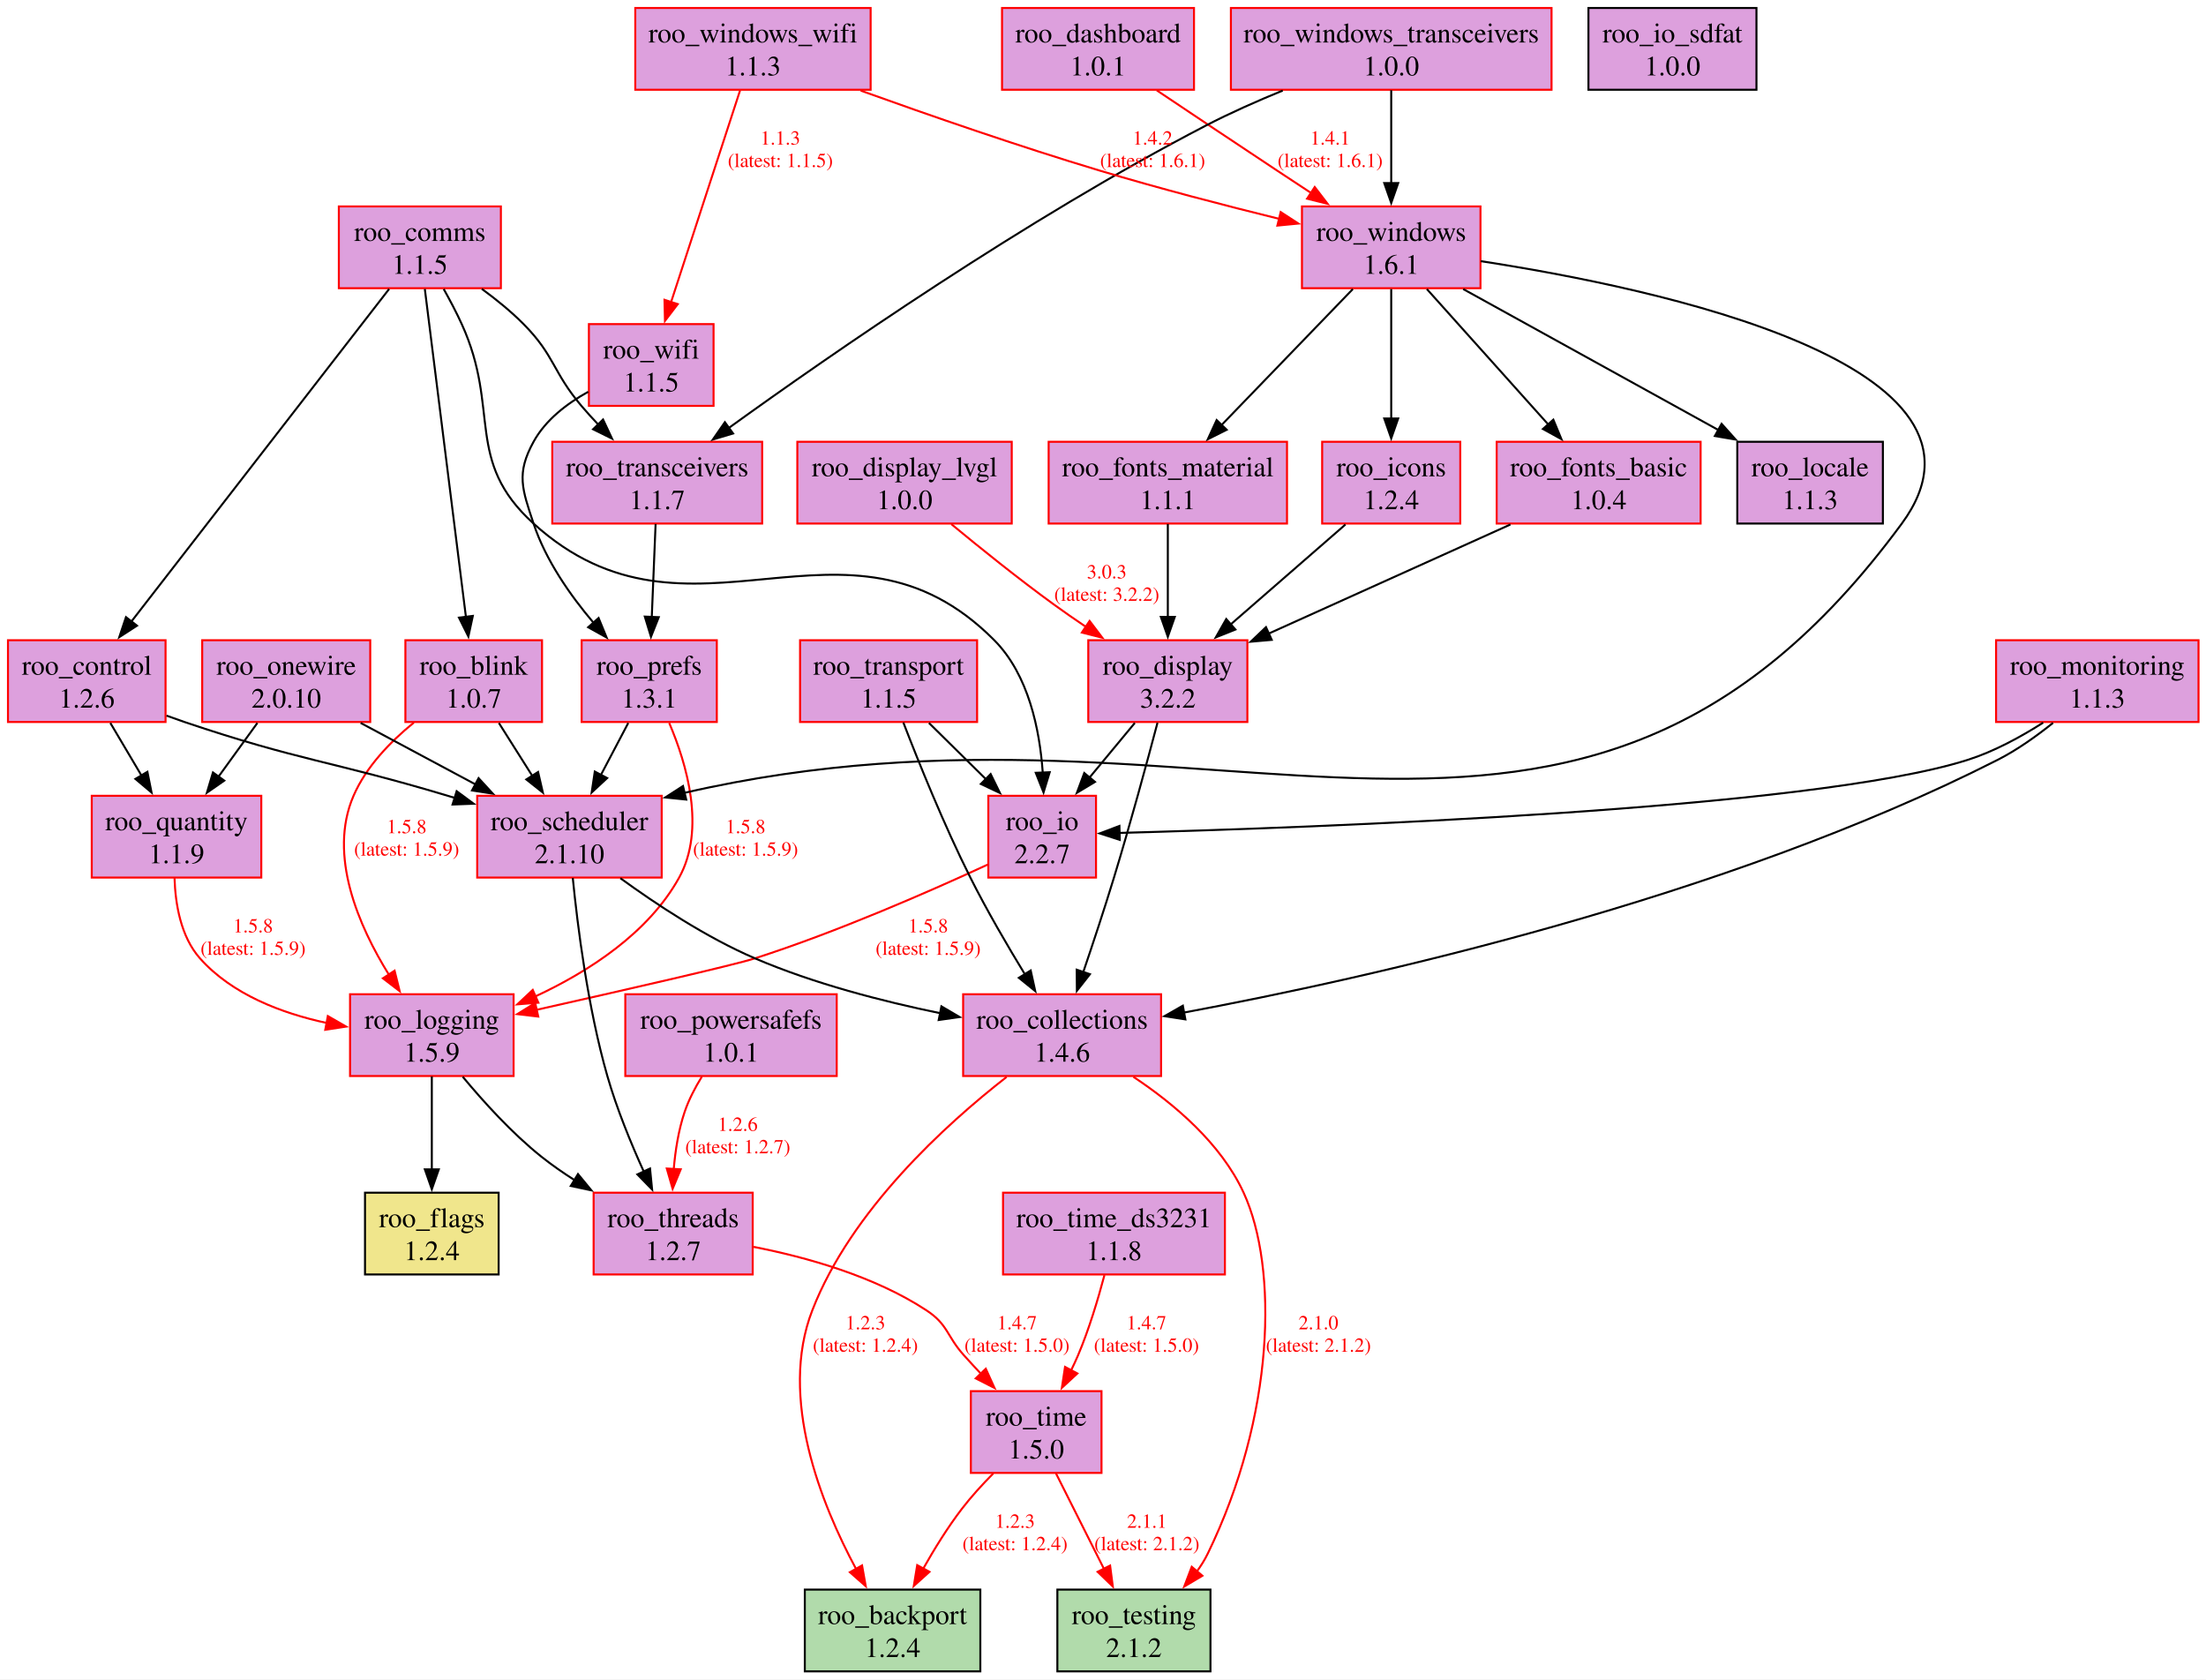
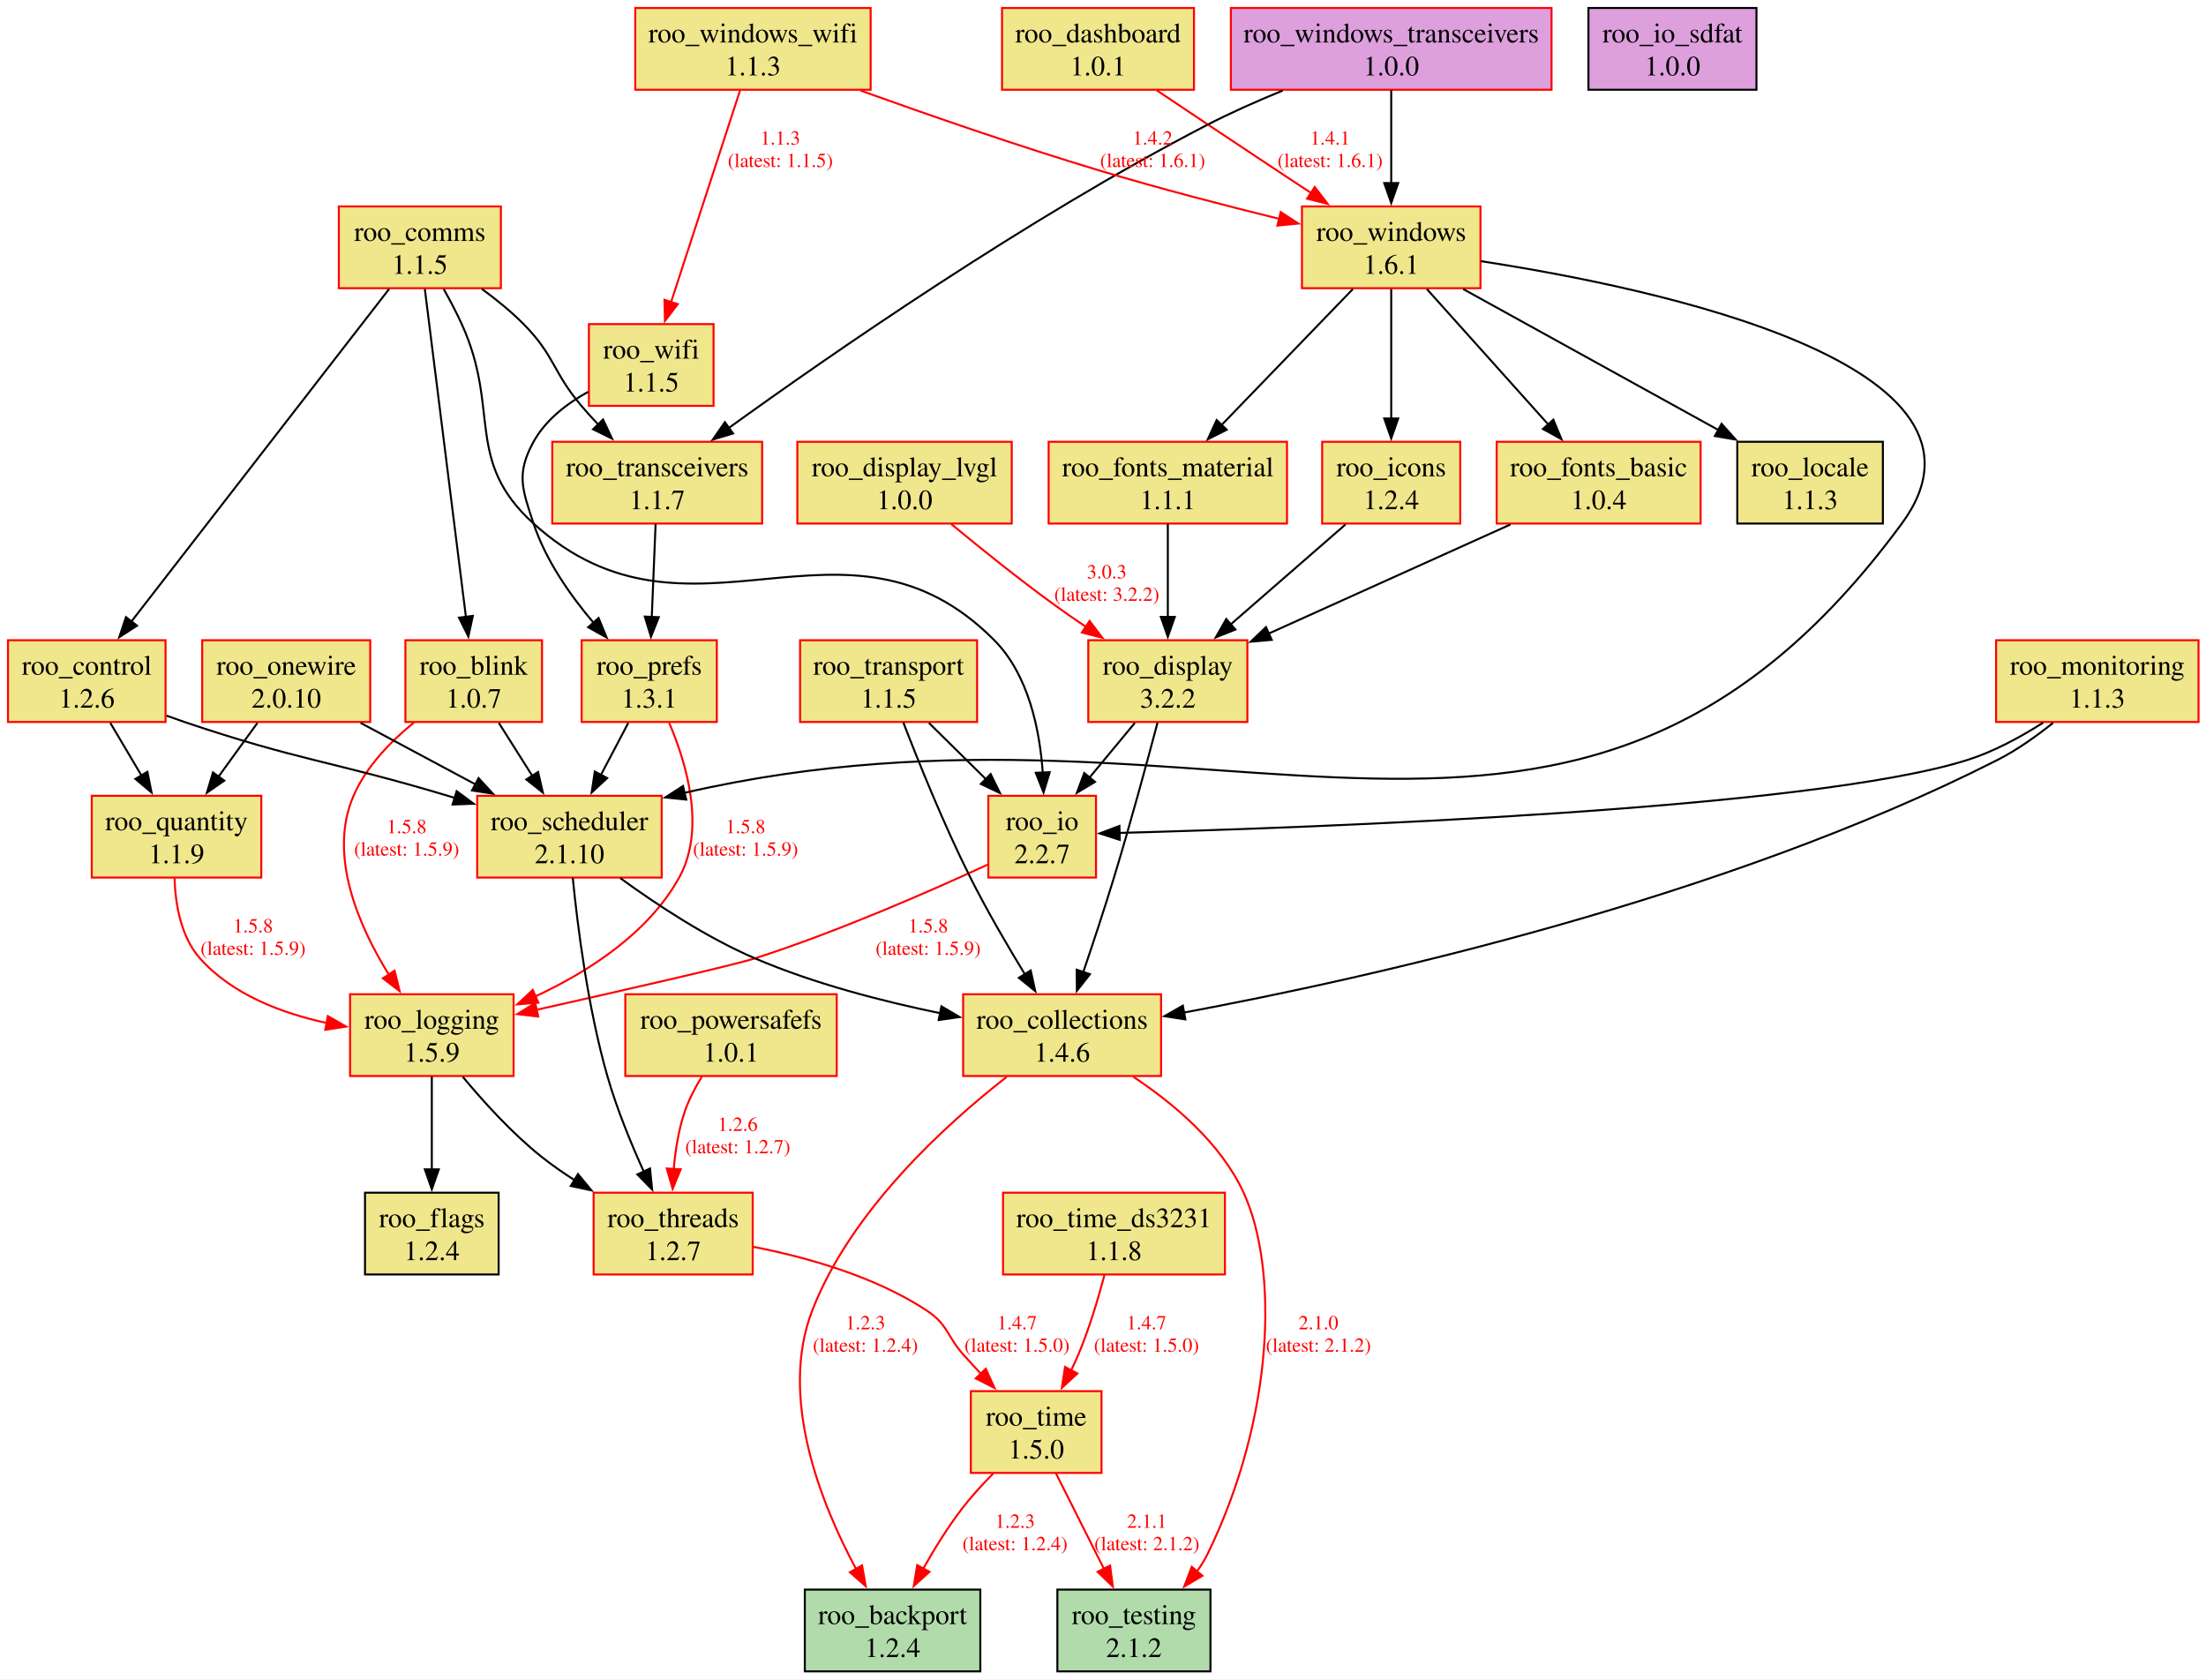
<svg xmlns="http://www.w3.org/2000/svg" width="1106pt" height="842pt" viewBox="0.00 0.00 1106.00 842.00">
  <g id="graph0" class="graph" transform="scale(1 1) rotate(0) translate(4 838)">
    <polygon fill="white" stroke="none" points="-4,4 -4,-838 1102.25,-838 1102.25,4 -4,4" />
    <g id="node1" class="node">
      <polygon fill="#b1dbab" stroke="black" points="487.5,-41 399.5,-41 399.5,0 487.5,0 487.5,-41" />
      <text xml:space="preserve" text-anchor="middle" x="443.5" y="-23.7" font-family="Times,serif" font-size="14.00">roo_backport</text>
      <text xml:space="preserve" text-anchor="middle" x="443.5" y="-7.2" font-family="Times,serif" font-size="14.00">1.2.4</text>
    </g>
    <g id="node2" class="node">
-       <polygon fill="plum" stroke="red" points="267.75,-517 199.25,-517 199.25,-476 267.75,-476 267.75,-517" />
+       <polygon fill="khaki" stroke="red" points="267.75,-517 199.25,-517 199.25,-476 267.75,-476 267.75,-517" />
      <text xml:space="preserve" text-anchor="middle" x="233.5" y="-499.7" font-family="Times,serif" font-size="14.00">roo_blink</text>
      <text xml:space="preserve" text-anchor="middle" x="233.5" y="-483.2" font-family="Times,serif" font-size="14.00">1.0.7</text>
    </g>
    <g id="node16" class="node">
-       <polygon fill="plum" stroke="red" points="253.5,-339.5 171.5,-339.5 171.5,-298.5 253.5,-298.5 253.5,-339.5" />
+       <polygon fill="khaki" stroke="red" points="253.5,-339.5 171.5,-339.5 171.5,-298.5 253.5,-298.5 253.5,-339.5" />
      <text xml:space="preserve" text-anchor="middle" x="212.5" y="-322.2" font-family="Times,serif" font-size="14.00">roo_logging</text>
      <text xml:space="preserve" text-anchor="middle" x="212.5" y="-305.7" font-family="Times,serif" font-size="14.00">1.5.9</text>
    </g>
    <g id="edge1" class="edge">
      <path fill="none" stroke="red" d="M203.5,-475.71C191.74,-466.17 179.58,-453.61 173.25,-439 160.33,-409.17 175.86,-373.63 191.04,-349.2" />
      <polygon fill="red" stroke="red" points="193.83,-351.32 196.38,-341.04 187.97,-347.49 193.83,-351.32" />
      <text xml:space="preserve" text-anchor="middle" x="199.88" y="-420.25" font-family="Times,serif" font-size="10.00" fill="red">1.5.8</text>
      <text xml:space="preserve" text-anchor="middle" x="199.88" y="-409" font-family="Times,serif" font-size="10.00" fill="red">(latest: 1.5.9)</text>
    </g>
    <g id="node22" class="node">
-       <polygon fill="plum" stroke="red" points="327.75,-439 235.25,-439 235.25,-398 327.75,-398 327.75,-439" />
+       <polygon fill="khaki" stroke="red" points="327.75,-439 235.25,-439 235.25,-398 327.75,-398 327.75,-439" />
      <text xml:space="preserve" text-anchor="middle" x="281.5" y="-421.7" font-family="Times,serif" font-size="14.00">roo_scheduler</text>
      <text xml:space="preserve" text-anchor="middle" x="281.5" y="-405.2" font-family="Times,serif" font-size="14.00">2.1.10</text>
    </g>
    <g id="edge2" class="edge">
      <path fill="none" stroke="black" d="M246.11,-475.53C251.24,-467.42 257.27,-457.87 262.88,-448.98" />
      <polygon fill="black" stroke="black" points="265.78,-450.94 268.16,-440.61 259.87,-447.2 265.78,-450.94" />
    </g>
    <g id="node3" class="node">
-       <polygon fill="plum" stroke="red" points="578.12,-339.5 478.88,-339.5 478.88,-298.5 578.12,-298.5 578.12,-339.5" />
+       <polygon fill="khaki" stroke="red" points="578.12,-339.5 478.88,-339.5 478.88,-298.5 578.12,-298.5 578.12,-339.5" />
      <text xml:space="preserve" text-anchor="middle" x="528.5" y="-322.2" font-family="Times,serif" font-size="14.00">roo_collections</text>
      <text xml:space="preserve" text-anchor="middle" x="528.5" y="-305.7" font-family="Times,serif" font-size="14.00">1.4.6</text>
    </g>
    <g id="edge4" class="edge">
      <path fill="none" stroke="red" d="M500.67,-298.03C470.09,-274.18 422.73,-231.17 403.25,-181 386.23,-137.16 407.76,-83.72 425.29,-51.17" />
      <polygon fill="red" stroke="red" points="428.2,-53.13 430.05,-42.7 422.1,-49.71 428.2,-53.13" />
      <text xml:space="preserve" text-anchor="middle" x="429.88" y="-171.5" font-family="Times,serif" font-size="10.00" fill="red">1.2.3</text>
      <text xml:space="preserve" text-anchor="middle" x="429.88" y="-160.25" font-family="Times,serif" font-size="10.00" fill="red">(latest: 1.2.4)</text>
    </g>
    <g id="node23" class="node">
      <polygon fill="#b1dbab" stroke="black" points="602.88,-41 526.12,-41 526.12,0 602.88,0 602.88,-41" />
      <text xml:space="preserve" text-anchor="middle" x="564.5" y="-23.7" font-family="Times,serif" font-size="14.00">roo_testing</text>
      <text xml:space="preserve" text-anchor="middle" x="564.5" y="-7.2" font-family="Times,serif" font-size="14.00">2.1.2</text>
    </g>
    <g id="edge3" class="edge">
      <path fill="none" stroke="red" d="M564.25,-298.08C584.55,-284.61 608.11,-264.76 619.5,-240 636.92,-202.13 635.14,-128.06 601.5,-59 599.99,-55.89 598.11,-52.89 596.02,-50.02" />
      <polygon fill="red" stroke="red" points="598.84,-47.94 589.73,-42.53 593.49,-52.44 598.84,-47.94" />
      <text xml:space="preserve" text-anchor="middle" x="657" y="-171.5" font-family="Times,serif" font-size="10.00" fill="red">2.1.0</text>
      <text xml:space="preserve" text-anchor="middle" x="657" y="-160.25" font-family="Times,serif" font-size="10.00" fill="red">(latest: 2.1.2)</text>
    </g>
    <g id="node4" class="node">
-       <polygon fill="plum" stroke="red" points="247.12,-734.5 165.88,-734.5 165.88,-693.5 247.12,-693.5 247.12,-734.5" />
+       <polygon fill="khaki" stroke="red" points="247.12,-734.5 165.88,-734.5 165.88,-693.5 247.12,-693.5 247.12,-734.5" />
      <text xml:space="preserve" text-anchor="middle" x="206.5" y="-717.2" font-family="Times,serif" font-size="14.00">roo_comms</text>
      <text xml:space="preserve" text-anchor="middle" x="206.5" y="-700.7" font-family="Times,serif" font-size="14.00">1.1.5</text>
    </g>
    <g id="edge5" class="edge">
      <path fill="none" stroke="black" d="M208.99,-693.11C213.7,-655.51 223.95,-573.72 229.59,-528.73" />
      <polygon fill="black" stroke="black" points="233.06,-529.2 230.83,-518.84 226.11,-528.33 233.06,-529.2" />
    </g>
    <g id="node5" class="node">
-       <polygon fill="plum" stroke="red" points="79,-517 0,-517 0,-476 79,-476 79,-517" />
+       <polygon fill="khaki" stroke="red" points="79,-517 0,-517 0,-476 79,-476 79,-517" />
      <text xml:space="preserve" text-anchor="middle" x="39.5" y="-499.7" font-family="Times,serif" font-size="14.00">roo_control</text>
      <text xml:space="preserve" text-anchor="middle" x="39.5" y="-483.2" font-family="Times,serif" font-size="14.00">1.2.6</text>
    </g>
    <g id="edge6" class="edge">
      <path fill="none" stroke="black" d="M191.09,-693.11C161.39,-654.79 96.12,-570.57 61.72,-526.18" />
      <polygon fill="black" stroke="black" points="64.69,-524.3 55.8,-518.54 59.16,-528.58 64.69,-524.3" />
    </g>
    <g id="node13" class="node">
-       <polygon fill="plum" stroke="red" points="545.5,-439 491.5,-439 491.5,-398 545.5,-398 545.5,-439" />
+       <polygon fill="khaki" stroke="red" points="545.5,-439 491.5,-439 491.5,-398 545.5,-398 545.5,-439" />
      <text xml:space="preserve" text-anchor="middle" x="518.5" y="-421.7" font-family="Times,serif" font-size="14.00">roo_io</text>
      <text xml:space="preserve" text-anchor="middle" x="518.5" y="-405.2" font-family="Times,serif" font-size="14.00">2.2.7</text>
    </g>
    <g id="edge7" class="edge">
      <path fill="none" stroke="black" d="M218.46,-693.08C221.59,-687.49 224.84,-681.34 227.5,-675.5 247.11,-632.52 228.51,-607.23 263.5,-575.5 341.95,-504.35 419.86,-592.14 494.5,-517 511.73,-499.65 517.28,-472.05 518.79,-450.63" />
      <polygon fill="black" stroke="black" points="522.28,-450.82 519.19,-440.68 515.29,-450.53 522.28,-450.82" />
    </g>
    <g id="node27" class="node">
-       <polygon fill="plum" stroke="red" points="378.12,-616.5 272.88,-616.5 272.88,-575.5 378.12,-575.5 378.12,-616.5" />
+       <polygon fill="khaki" stroke="red" points="378.12,-616.5 272.88,-616.5 272.88,-575.5 378.12,-575.5 378.12,-616.5" />
      <text xml:space="preserve" text-anchor="middle" x="325.5" y="-599.2" font-family="Times,serif" font-size="14.00">roo_transceivers</text>
      <text xml:space="preserve" text-anchor="middle" x="325.5" y="-582.7" font-family="Times,serif" font-size="14.00">1.1.7</text>
    </g>
    <g id="edge8" class="edge">
      <path fill="none" stroke="black" d="M237.55,-693.17C244.8,-687.86 252.23,-681.83 258.5,-675.5 274.21,-659.65 273.06,-651.52 287.5,-634.5 290.18,-631.35 293.07,-628.15 296.04,-625.03" />
      <polygon fill="black" stroke="black" points="298.35,-627.67 302.85,-618.08 293.35,-622.77 298.35,-627.67" />
    </g>
    <g id="node21" class="node">
-       <polygon fill="plum" stroke="red" points="127,-439 42,-439 42,-398 127,-398 127,-439" />
+       <polygon fill="khaki" stroke="red" points="127,-439 42,-439 42,-398 127,-398 127,-439" />
      <text xml:space="preserve" text-anchor="middle" x="84.5" y="-421.7" font-family="Times,serif" font-size="14.00">roo_quantity</text>
      <text xml:space="preserve" text-anchor="middle" x="84.5" y="-405.2" font-family="Times,serif" font-size="14.00">1.1.9</text>
    </g>
    <g id="edge9" class="edge">
      <path fill="none" stroke="black" d="M51.32,-475.53C56.13,-467.42 61.78,-457.87 67.04,-448.98" />
      <polygon fill="black" stroke="black" points="69.9,-451.03 71.98,-440.64 63.88,-447.46 69.9,-451.03" />
    </g>
    <g id="edge10" class="edge">
      <path fill="none" stroke="black" d="M79.48,-479.19C82.52,-478.07 85.55,-477 88.5,-476 146.22,-456.49 162.14,-456.5 220.5,-439 221.67,-438.65 222.85,-438.29 224.05,-437.93" />
      <polygon fill="black" stroke="black" points="224.95,-441.31 233.48,-435.02 222.89,-434.62 224.95,-441.31" />
    </g>
    <g id="node6" class="node">
-       <polygon fill="plum" stroke="red" points="594.62,-834 498.38,-834 498.38,-793 594.62,-793 594.62,-834" />
+       <polygon fill="khaki" stroke="red" points="594.62,-834 498.38,-834 498.38,-793 594.62,-793 594.62,-834" />
      <text xml:space="preserve" text-anchor="middle" x="546.5" y="-816.7" font-family="Times,serif" font-size="14.00">roo_dashboard</text>
      <text xml:space="preserve" text-anchor="middle" x="546.5" y="-800.2" font-family="Times,serif" font-size="14.00">1.0.1</text>
    </g>
    <g id="node30" class="node">
-       <polygon fill="plum" stroke="red" points="738.25,-734.5 648.75,-734.5 648.75,-693.5 738.25,-693.5 738.25,-734.5" />
+       <polygon fill="khaki" stroke="red" points="738.25,-734.5 648.75,-734.5 648.75,-693.5 738.25,-693.5 738.25,-734.5" />
      <text xml:space="preserve" text-anchor="middle" x="693.5" y="-717.2" font-family="Times,serif" font-size="14.00">roo_windows</text>
      <text xml:space="preserve" text-anchor="middle" x="693.5" y="-700.7" font-family="Times,serif" font-size="14.00">1.6.1</text>
    </g>
    <g id="edge11" class="edge">
      <path fill="none" stroke="red" d="M575.96,-792.7C593.45,-780.97 616.09,-765.84 636.25,-752.5 641.77,-748.85 647.6,-745 653.35,-741.23" />
      <polygon fill="red" stroke="red" points="655.15,-744.23 661.6,-735.82 651.32,-738.38 655.15,-744.23" />
      <text xml:space="preserve" text-anchor="middle" x="662.88" y="-765.5" font-family="Times,serif" font-size="10.00" fill="red">1.4.1</text>
      <text xml:space="preserve" text-anchor="middle" x="662.88" y="-754.25" font-family="Times,serif" font-size="10.00" fill="red">(latest: 1.6.1)</text>
    </g>
    <g id="node7" class="node">
-       <polygon fill="plum" stroke="red" points="621.38,-517 541.62,-517 541.62,-476 621.38,-476 621.38,-517" />
+       <polygon fill="khaki" stroke="red" points="621.38,-517 541.62,-517 541.62,-476 621.38,-476 621.38,-517" />
      <text xml:space="preserve" text-anchor="middle" x="581.5" y="-499.7" font-family="Times,serif" font-size="14.00">roo_display</text>
      <text xml:space="preserve" text-anchor="middle" x="581.5" y="-483.2" font-family="Times,serif" font-size="14.00">3.2.2</text>
    </g>
    <g id="edge12" class="edge">
      <path fill="none" stroke="black" d="M576.32,-475.62C571.09,-455.85 562.64,-424.71 554.5,-398 549.7,-382.27 543.96,-364.9 539.09,-350.56" />
      <polygon fill="black" stroke="black" points="542.45,-349.55 535.9,-341.22 535.82,-351.81 542.45,-349.55" />
    </g>
    <g id="edge13" class="edge">
      <path fill="none" stroke="black" d="M564.95,-475.53C558,-467.15 549.8,-457.25 542.23,-448.12" />
      <polygon fill="black" stroke="black" points="544.98,-445.97 535.91,-440.5 539.6,-450.43 544.98,-445.97" />
    </g>
    <g id="node8" class="node">
-       <polygon fill="plum" stroke="red" points="503.25,-616.5 395.75,-616.5 395.75,-575.5 503.25,-575.5 503.25,-616.5" />
+       <polygon fill="khaki" stroke="red" points="503.25,-616.5 395.75,-616.5 395.75,-575.5 503.25,-575.5 503.25,-616.5" />
      <text xml:space="preserve" text-anchor="middle" x="449.5" y="-599.2" font-family="Times,serif" font-size="14.00">roo_display_lvgl</text>
      <text xml:space="preserve" text-anchor="middle" x="449.5" y="-582.7" font-family="Times,serif" font-size="14.00">1.0.0</text>
    </g>
    <g id="edge14" class="edge">
      <path fill="none" stroke="red" d="M472.95,-575.22C487.45,-563.22 506.61,-547.81 524.25,-535 529.48,-531.2 535.08,-527.32 540.65,-523.56" />
      <polygon fill="red" stroke="red" points="542.28,-526.68 548.67,-518.24 538.4,-520.85 542.28,-526.68" />
      <text xml:space="preserve" text-anchor="middle" x="550.88" y="-548" font-family="Times,serif" font-size="10.00" fill="red">3.0.3</text>
      <text xml:space="preserve" text-anchor="middle" x="550.88" y="-536.75" font-family="Times,serif" font-size="10.00" fill="red">(latest: 3.2.2)</text>
    </g>
    <g id="node9" class="node">
      <polygon fill="khaki" stroke="black" points="246,-240 179,-240 179,-199 246,-199 246,-240" />
      <text xml:space="preserve" text-anchor="middle" x="212.5" y="-222.7" font-family="Times,serif" font-size="14.00">roo_flags</text>
      <text xml:space="preserve" text-anchor="middle" x="212.5" y="-206.2" font-family="Times,serif" font-size="14.00">1.2.4</text>
    </g>
    <g id="node10" class="node">
-       <polygon fill="plum" stroke="red" points="848.62,-616.5 746.38,-616.5 746.38,-575.5 848.62,-575.5 848.62,-616.5" />
+       <polygon fill="khaki" stroke="red" points="848.62,-616.5 746.38,-616.5 746.38,-575.5 848.62,-575.5 848.62,-616.5" />
      <text xml:space="preserve" text-anchor="middle" x="797.5" y="-599.2" font-family="Times,serif" font-size="14.00">roo_fonts_basic</text>
      <text xml:space="preserve" text-anchor="middle" x="797.5" y="-582.7" font-family="Times,serif" font-size="14.00">1.0.4</text>
    </g>
    <g id="edge15" class="edge">
      <path fill="none" stroke="black" d="M753.27,-575.03C718.11,-559.16 668.9,-536.95 632.16,-520.37" />
      <polygon fill="black" stroke="black" points="633.6,-517.18 623.05,-516.25 630.72,-523.56 633.6,-517.18" />
    </g>
    <g id="node11" class="node">
-       <polygon fill="plum" stroke="red" points="641.25,-616.5 521.75,-616.5 521.75,-575.5 641.25,-575.5 641.25,-616.5" />
+       <polygon fill="khaki" stroke="red" points="641.25,-616.5 521.75,-616.5 521.75,-575.5 641.25,-575.5 641.25,-616.5" />
      <text xml:space="preserve" text-anchor="middle" x="581.5" y="-599.2" font-family="Times,serif" font-size="14.00">roo_fonts_material</text>
      <text xml:space="preserve" text-anchor="middle" x="581.5" y="-582.7" font-family="Times,serif" font-size="14.00">1.1.1</text>
    </g>
    <g id="edge16" class="edge">
      <path fill="none" stroke="black" d="M581.5,-575.27C581.5,-561.79 581.5,-543.66 581.5,-528.29" />
      <polygon fill="black" stroke="black" points="585,-528.71 581.5,-518.71 578,-528.71 585,-528.71" />
    </g>
    <g id="node12" class="node">
-       <polygon fill="plum" stroke="red" points="728.12,-616.5 658.88,-616.5 658.88,-575.5 728.12,-575.5 728.12,-616.5" />
+       <polygon fill="khaki" stroke="red" points="728.12,-616.5 658.88,-616.5 658.88,-575.5 728.12,-575.5 728.12,-616.5" />
      <text xml:space="preserve" text-anchor="middle" x="693.5" y="-599.2" font-family="Times,serif" font-size="14.00">roo_icons</text>
      <text xml:space="preserve" text-anchor="middle" x="693.5" y="-582.7" font-family="Times,serif" font-size="14.00">1.2.4</text>
    </g>
    <g id="edge17" class="edge">
      <path fill="none" stroke="black" d="M670.56,-575.03C653.96,-560.57 631.3,-540.85 613,-524.92" />
      <polygon fill="black" stroke="black" points="615.39,-522.36 605.55,-518.43 610.79,-527.64 615.39,-522.36" />
    </g>
    <g id="edge18" class="edge">
      <path fill="none" stroke="red" d="M491.14,-404.48C462.55,-391.26 416.14,-370.89 374.5,-357.5 363.98,-354.12 308.05,-341.36 264.82,-331.65" />
      <polygon fill="red" stroke="red" points="265.86,-328.3 255.34,-329.53 264.33,-335.13 265.86,-328.3" />
      <text xml:space="preserve" text-anchor="middle" x="461.34" y="-370.5" font-family="Times,serif" font-size="10.00" fill="red">1.5.8</text>
      <text xml:space="preserve" text-anchor="middle" x="461.34" y="-359.25" font-family="Times,serif" font-size="10.00" fill="red">(latest: 1.5.9)</text>
    </g>
    <g id="node14" class="node">
      <polygon fill="plum" stroke="black" points="876.62,-834 792.38,-834 792.38,-793 876.62,-793 876.62,-834" />
      <text xml:space="preserve" text-anchor="middle" x="834.5" y="-816.7" font-family="Times,serif" font-size="14.00">roo_io_sdfat</text>
      <text xml:space="preserve" text-anchor="middle" x="834.5" y="-800.2" font-family="Times,serif" font-size="14.00">1.0.0</text>
    </g>
    <g id="node15" class="node">
-       <polygon fill="plum" stroke="black" points="940,-616.5 867,-616.5 867,-575.5 940,-575.5 940,-616.5" />
+       <polygon fill="khaki" stroke="black" points="940,-616.5 867,-616.5 867,-575.5 940,-575.5 940,-616.5" />
      <text xml:space="preserve" text-anchor="middle" x="903.5" y="-599.2" font-family="Times,serif" font-size="14.00">roo_locale</text>
      <text xml:space="preserve" text-anchor="middle" x="903.5" y="-582.7" font-family="Times,serif" font-size="14.00">1.1.3</text>
    </g>
    <g id="edge19" class="edge">
      <path fill="none" stroke="black" d="M212.5,-298.27C212.5,-284.79 212.5,-266.66 212.5,-251.29" />
      <polygon fill="black" stroke="black" points="216,-251.71 212.5,-241.71 209,-251.71 216,-251.71" />
    </g>
    <g id="node24" class="node">
-       <polygon fill="plum" stroke="red" points="373.38,-240 293.62,-240 293.62,-199 373.38,-199 373.38,-240" />
+       <polygon fill="khaki" stroke="red" points="373.38,-240 293.62,-240 293.62,-199 373.38,-199 373.38,-240" />
      <text xml:space="preserve" text-anchor="middle" x="333.5" y="-222.7" font-family="Times,serif" font-size="14.00">roo_threads</text>
      <text xml:space="preserve" text-anchor="middle" x="333.5" y="-206.2" font-family="Times,serif" font-size="14.00">1.2.7</text>
    </g>
    <g id="edge20" class="edge">
      <path fill="none" stroke="black" d="M227.98,-298.15C238.32,-285.69 252.69,-269.8 267.5,-258 272.65,-253.9 278.3,-249.97 284.07,-246.3" />
      <polygon fill="black" stroke="black" points="285.78,-249.35 292.51,-241.17 282.15,-243.37 285.78,-249.35" />
    </g>
    <g id="node17" class="node">
-       <polygon fill="plum" stroke="red" points="1098.25,-517 996.75,-517 996.75,-476 1098.25,-476 1098.25,-517" />
+       <polygon fill="khaki" stroke="red" points="1098.25,-517 996.75,-517 996.75,-476 1098.25,-476 1098.25,-517" />
      <text xml:space="preserve" text-anchor="middle" x="1047.5" y="-499.7" font-family="Times,serif" font-size="14.00">roo_monitoring</text>
      <text xml:space="preserve" text-anchor="middle" x="1047.5" y="-483.2" font-family="Times,serif" font-size="14.00">1.1.3</text>
    </g>
    <g id="edge21" class="edge">
      <path fill="none" stroke="black" d="M1025.31,-475.56C1017.03,-468.92 1007.27,-461.96 997.5,-457 860.12,-387.18 681.53,-347.46 589.41,-330.28" />
      <polygon fill="black" stroke="black" points="590.3,-326.89 579.83,-328.52 589.03,-333.77 590.3,-326.89" />
    </g>
    <g id="edge22" class="edge">
      <path fill="none" stroke="black" d="M1020.35,-475.67C1009.17,-468.54 995.75,-461.21 982.5,-457 903.57,-431.92 653.62,-422.96 557.08,-420.39" />
      <polygon fill="black" stroke="black" points="557.42,-416.89 547.33,-420.14 557.24,-423.89 557.42,-416.89" />
    </g>
    <g id="node18" class="node">
-       <polygon fill="plum" stroke="red" points="181.62,-517 97.38,-517 97.38,-476 181.62,-476 181.62,-517" />
+       <polygon fill="khaki" stroke="red" points="181.62,-517 97.38,-517 97.38,-476 181.62,-476 181.62,-517" />
      <text xml:space="preserve" text-anchor="middle" x="139.5" y="-499.7" font-family="Times,serif" font-size="14.00">roo_onewire</text>
      <text xml:space="preserve" text-anchor="middle" x="139.5" y="-483.2" font-family="Times,serif" font-size="14.00">2.0.10</text>
    </g>
    <g id="edge24" class="edge">
      <path fill="none" stroke="black" d="M125.05,-475.53C119.05,-467.24 111.97,-457.46 105.42,-448.41" />
      <polygon fill="black" stroke="black" points="108.44,-446.61 99.74,-440.56 102.77,-450.71 108.44,-446.61" />
    </g>
    <g id="edge23" class="edge">
      <path fill="none" stroke="black" d="M176.81,-475.53C194.42,-466.11 215.63,-454.75 234.34,-444.74" />
      <polygon fill="black" stroke="black" points="235.94,-447.85 243.11,-440.05 232.64,-441.68 235.94,-447.85" />
    </g>
    <g id="node19" class="node">
-       <polygon fill="plum" stroke="red" points="415.5,-339.5 309.5,-339.5 309.5,-298.5 415.5,-298.5 415.5,-339.5" />
+       <polygon fill="khaki" stroke="red" points="415.5,-339.5 309.5,-339.5 309.5,-298.5 415.5,-298.5 415.5,-339.5" />
      <text xml:space="preserve" text-anchor="middle" x="362.5" y="-322.2" font-family="Times,serif" font-size="14.00">roo_powersafefs</text>
      <text xml:space="preserve" text-anchor="middle" x="362.5" y="-305.7" font-family="Times,serif" font-size="14.00">1.0.1</text>
    </g>
    <g id="edge25" class="edge">
      <path fill="none" stroke="red" d="M347.9,-298.22C344.52,-292.73 341.31,-286.6 339.25,-280.5 336.19,-271.44 334.59,-261.2 333.78,-251.77" />
      <polygon fill="red" stroke="red" points="337.29,-251.73 333.23,-241.94 330.3,-252.12 337.29,-251.73" />
      <text xml:space="preserve" text-anchor="middle" x="365.88" y="-271" font-family="Times,serif" font-size="10.00" fill="red">1.2.6</text>
      <text xml:space="preserve" text-anchor="middle" x="365.88" y="-259.75" font-family="Times,serif" font-size="10.00" fill="red">(latest: 1.2.7)</text>
    </g>
    <g id="node20" class="node">
-       <polygon fill="plum" stroke="red" points="355.38,-517 287.62,-517 287.62,-476 355.38,-476 355.38,-517" />
+       <polygon fill="khaki" stroke="red" points="355.38,-517 287.62,-517 287.62,-476 355.38,-476 355.38,-517" />
      <text xml:space="preserve" text-anchor="middle" x="321.5" y="-499.7" font-family="Times,serif" font-size="14.00">roo_prefs</text>
      <text xml:space="preserve" text-anchor="middle" x="321.5" y="-483.2" font-family="Times,serif" font-size="14.00">1.3.1</text>
    </g>
    <g id="edge26" class="edge">
      <path fill="none" stroke="red" d="M331.51,-475.54C340.34,-454.88 349.91,-422.29 336.5,-398 321.08,-370.09 291.03,-350.81 264.38,-338.4" />
      <polygon fill="red" stroke="red" points="265.93,-335.26 255.37,-334.43 263.1,-341.67 265.93,-335.26" />
      <text xml:space="preserve" text-anchor="middle" x="369.78" y="-420.25" font-family="Times,serif" font-size="10.00" fill="red">1.5.8</text>
      <text xml:space="preserve" text-anchor="middle" x="369.78" y="-409" font-family="Times,serif" font-size="10.00" fill="red">(latest: 1.5.9)</text>
    </g>
    <g id="edge27" class="edge">
      <path fill="none" stroke="black" d="M310.99,-475.53C306.76,-467.5 301.8,-458.08 297.17,-449.27" />
      <polygon fill="black" stroke="black" points="300.4,-447.89 292.64,-440.67 294.2,-451.15 300.4,-447.89" />
    </g>
    <g id="edge28" class="edge">
      <path fill="none" stroke="red" d="M83.5,-397.71C83.91,-384.79 86.6,-368.37 96.25,-357.5 112.33,-339.39 137.2,-329.97 159.81,-325.1" />
      <polygon fill="red" stroke="red" points="160.36,-328.56 169.54,-323.28 159.07,-321.68 160.36,-328.56" />
      <text xml:space="preserve" text-anchor="middle" x="122.88" y="-370.5" font-family="Times,serif" font-size="10.00" fill="red">1.5.8</text>
      <text xml:space="preserve" text-anchor="middle" x="122.88" y="-359.25" font-family="Times,serif" font-size="10.00" fill="red">(latest: 1.5.9)</text>
    </g>
    <g id="edge29" class="edge">
      <path fill="none" stroke="black" d="M307.03,-397.68C325.02,-384.59 350.14,-367.97 374.5,-357.5 403.96,-344.84 438.51,-335.93 467.41,-329.99" />
      <polygon fill="black" stroke="black" points="467.98,-333.44 477.11,-328.07 466.62,-326.58 467.98,-333.44" />
    </g>
    <g id="edge30" class="edge">
      <path fill="none" stroke="black" d="M283.17,-397.81C285.53,-373.95 290.7,-332.69 300.5,-298.5 305.18,-282.17 312.36,-264.69 318.83,-250.43" />
      <polygon fill="black" stroke="black" points="321.9,-252.13 322.94,-241.59 315.55,-249.18 321.9,-252.13" />
    </g>
    <g id="node25" class="node">
-       <polygon fill="plum" stroke="red" points="548.25,-140.5 482.75,-140.5 482.75,-99.5 548.25,-99.5 548.25,-140.5" />
+       <polygon fill="khaki" stroke="red" points="548.25,-140.5 482.75,-140.5 482.75,-99.5 548.25,-99.5 548.25,-140.5" />
      <text xml:space="preserve" text-anchor="middle" x="515.5" y="-123.2" font-family="Times,serif" font-size="14.00">roo_time</text>
      <text xml:space="preserve" text-anchor="middle" x="515.5" y="-106.7" font-family="Times,serif" font-size="14.00">1.5.0</text>
    </g>
    <g id="edge31" class="edge">
      <path fill="none" stroke="red" d="M373.83,-212.83C400.16,-207.69 434.37,-198.18 460.5,-181 471.38,-173.85 470.55,-168.19 479.25,-158.5 482.01,-155.42 484.95,-152.25 487.9,-149.11" />
      <polygon fill="red" stroke="red" points="490.24,-151.73 494.61,-142.08 485.18,-146.89 490.24,-151.73" />
      <text xml:space="preserve" text-anchor="middle" x="505.88" y="-171.5" font-family="Times,serif" font-size="10.00" fill="red">1.4.7</text>
      <text xml:space="preserve" text-anchor="middle" x="505.88" y="-160.25" font-family="Times,serif" font-size="10.00" fill="red">(latest: 1.5.0)</text>
    </g>
    <g id="edge33" class="edge">
      <path fill="none" stroke="red" d="M494,-99.25C488.56,-93.76 482.94,-87.62 478.25,-81.5 471.13,-72.21 464.41,-61.32 458.81,-51.39" />
      <polygon fill="red" stroke="red" points="462,-49.92 454.13,-42.82 455.85,-53.27 462,-49.92" />
      <text xml:space="preserve" text-anchor="middle" x="504.88" y="-72" font-family="Times,serif" font-size="10.00" fill="red">1.2.3</text>
      <text xml:space="preserve" text-anchor="middle" x="504.88" y="-60.75" font-family="Times,serif" font-size="10.00" fill="red">(latest: 1.2.4)</text>
    </g>
    <g id="edge32" class="edge">
      <path fill="none" stroke="red" d="M525.42,-99.27C532.32,-85.53 541.66,-66.94 549.48,-51.39" />
      <polygon fill="red" stroke="red" points="552.56,-53.06 553.92,-42.55 546.3,-49.92 552.56,-53.06" />
      <text xml:space="preserve" text-anchor="middle" x="571.01" y="-72" font-family="Times,serif" font-size="10.00" fill="red">2.1.1</text>
      <text xml:space="preserve" text-anchor="middle" x="571.01" y="-60.75" font-family="Times,serif" font-size="10.00" fill="red">(latest: 2.1.2)</text>
    </g>
    <g id="node26" class="node">
-       <polygon fill="plum" stroke="red" points="610.12,-240 498.88,-240 498.88,-199 610.12,-199 610.12,-240" />
+       <polygon fill="khaki" stroke="red" points="610.12,-240 498.88,-240 498.88,-199 610.12,-199 610.12,-240" />
      <text xml:space="preserve" text-anchor="middle" x="554.5" y="-222.7" font-family="Times,serif" font-size="14.00">roo_time_ds3231</text>
      <text xml:space="preserve" text-anchor="middle" x="554.5" y="-206.2" font-family="Times,serif" font-size="14.00">1.1.8</text>
    </g>
    <g id="edge34" class="edge">
      <path fill="none" stroke="red" d="M549.72,-198.66C546.57,-186.79 542.02,-171.52 536.5,-158.5 535.44,-156.01 534.26,-153.47 533.02,-150.95" />
      <polygon fill="red" stroke="red" points="536.15,-149.37 528.38,-142.17 529.96,-152.65 536.15,-149.37" />
      <text xml:space="preserve" text-anchor="middle" x="570.78" y="-171.5" font-family="Times,serif" font-size="10.00" fill="red">1.4.7</text>
      <text xml:space="preserve" text-anchor="middle" x="570.78" y="-160.25" font-family="Times,serif" font-size="10.00" fill="red">(latest: 1.5.0)</text>
    </g>
    <g id="edge35" class="edge">
      <path fill="none" stroke="black" d="M324.69,-575.27C324.14,-561.79 323.39,-543.66 322.76,-528.29" />
      <polygon fill="black" stroke="black" points="326.28,-528.56 322.37,-518.71 319.28,-528.85 326.28,-528.56" />
    </g>
    <g id="node28" class="node">
-       <polygon fill="plum" stroke="red" points="485.88,-517 397.12,-517 397.12,-476 485.88,-476 485.88,-517" />
+       <polygon fill="khaki" stroke="red" points="485.88,-517 397.12,-517 397.12,-476 485.88,-476 485.88,-517" />
      <text xml:space="preserve" text-anchor="middle" x="441.5" y="-499.7" font-family="Times,serif" font-size="14.00">roo_transport</text>
      <text xml:space="preserve" text-anchor="middle" x="441.5" y="-483.2" font-family="Times,serif" font-size="14.00">1.1.5</text>
    </g>
    <g id="edge36" class="edge">
      <path fill="none" stroke="black" d="M448.91,-475.73C456.59,-455.78 469.31,-424.25 482.5,-398 490.81,-381.45 501.22,-363.61 510.03,-349.18" />
      <polygon fill="black" stroke="black" points="512.75,-351.42 515.03,-341.07 506.8,-347.74 512.75,-351.42" />
    </g>
    <g id="edge37" class="edge">
      <path fill="none" stroke="black" d="M461.73,-475.53C470.48,-466.89 480.88,-456.63 490.37,-447.27" />
      <polygon fill="black" stroke="black" points="492.67,-449.91 497.33,-440.4 487.75,-444.93 492.67,-449.91" />
    </g>
    <g id="node29" class="node">
-       <polygon fill="plum" stroke="red" points="353.75,-675.5 291.25,-675.5 291.25,-634.5 353.75,-634.5 353.75,-675.5" />
+       <polygon fill="khaki" stroke="red" points="353.75,-675.5 291.25,-675.5 291.25,-634.5 353.75,-634.5 353.75,-675.5" />
      <text xml:space="preserve" text-anchor="middle" x="322.5" y="-658.2" font-family="Times,serif" font-size="14.00">roo_wifi</text>
      <text xml:space="preserve" text-anchor="middle" x="322.5" y="-641.7" font-family="Times,serif" font-size="14.00">1.1.5</text>
    </g>
    <g id="edge38" class="edge">
      <path fill="none" stroke="black" d="M290.92,-641.57C280.25,-635.67 269.52,-627.46 263.5,-616.5 254.73,-600.53 257.77,-592.8 263.5,-575.5 269.59,-557.1 281.89,-539.51 293.6,-525.71" />
      <polygon fill="black" stroke="black" points="296.11,-528.15 300.13,-518.35 290.88,-523.5 296.11,-528.15" />
    </g>
    <g id="edge39" class="edge">
      <path fill="none" stroke="black" d="M711.38,-693.06C728.15,-674.35 753.39,-646.2 772.22,-625.19" />
      <polygon fill="black" stroke="black" points="774.78,-627.59 778.84,-617.81 769.56,-622.92 774.78,-627.59" />
    </g>
    <g id="edge40" class="edge">
      <path fill="none" stroke="black" d="M674.25,-693.06C656.11,-674.27 628.76,-645.94 608.45,-624.91" />
      <polygon fill="black" stroke="black" points="611.02,-622.53 601.55,-617.77 605.98,-627.39 611.02,-622.53" />
    </g>
    <g id="edge42" class="edge">
      <path fill="none" stroke="black" d="M693.5,-693.06C693.5,-675.19 693.5,-648.69 693.5,-628.05" />
      <polygon fill="black" stroke="black" points="697,-628.19 693.5,-618.19 690,-628.19 697,-628.19" />
    </g>
    <g id="edge41" class="edge">
      <path fill="none" stroke="black" d="M729.6,-693.06C765.02,-673.5 819.16,-643.59 857.61,-622.35" />
      <polygon fill="black" stroke="black" points="859.13,-625.51 866.2,-617.61 855.75,-619.38 859.13,-625.51" />
    </g>
    <g id="edge43" class="edge">
      <path fill="none" stroke="black" d="M738.41,-707.06C826.44,-693.53 1008.17,-655.25 949.5,-575.5 785.27,-352.25 609.7,-502.86 338.95,-440.43" />
      <polygon fill="black" stroke="black" points="340.06,-437.1 329.52,-438.17 338.43,-443.9 340.06,-437.1" />
    </g>
    <g id="node31" class="node">
      <polygon fill="plum" stroke="red" points="773.88,-834 613.12,-834 613.12,-793 773.88,-793 773.88,-834" />
      <text xml:space="preserve" text-anchor="middle" x="693.5" y="-816.7" font-family="Times,serif" font-size="14.00">roo_windows_transceivers</text>
      <text xml:space="preserve" text-anchor="middle" x="693.5" y="-800.2" font-family="Times,serif" font-size="14.00">1.0.0</text>
    </g>
    <g id="edge44" class="edge">
      <path fill="none" stroke="black" d="M639.11,-792.6C626.24,-787.33 612.71,-781.34 600.5,-775 510.64,-728.35 412.77,-660.5 361.49,-623.5" />
      <polygon fill="black" stroke="black" points="363.54,-620.66 353.39,-617.63 359.43,-626.33 363.54,-620.66" />
    </g>
    <g id="edge45" class="edge">
      <path fill="none" stroke="black" d="M693.5,-792.77C693.5,-779.29 693.5,-761.16 693.5,-745.79" />
      <polygon fill="black" stroke="black" points="697,-746.21 693.5,-736.21 690,-746.21 697,-746.21" />
    </g>
    <g id="node32" class="node">
-       <polygon fill="plum" stroke="red" points="432.5,-834 314.5,-834 314.5,-793 432.5,-793 432.5,-834" />
+       <polygon fill="khaki" stroke="red" points="432.5,-834 314.5,-834 314.5,-793 432.5,-793 432.5,-834" />
      <text xml:space="preserve" text-anchor="middle" x="373.5" y="-816.7" font-family="Times,serif" font-size="14.00">roo_windows_wifi</text>
      <text xml:space="preserve" text-anchor="middle" x="373.5" y="-800.2" font-family="Times,serif" font-size="14.00">1.1.3</text>
    </g>
    <g id="edge46" class="edge">
      <path fill="none" stroke="red" d="M367.04,-792.68C358.3,-765.87 342.64,-717.8 332.41,-686.4" />
      <polygon fill="red" stroke="red" points="335.8,-685.52 329.38,-677.1 329.15,-687.69 335.8,-685.52" />
      <text xml:space="preserve" text-anchor="middle" x="387.23" y="-765.5" font-family="Times,serif" font-size="10.00" fill="red">1.1.3</text>
      <text xml:space="preserve" text-anchor="middle" x="387.23" y="-754.25" font-family="Times,serif" font-size="10.00" fill="red">(latest: 1.1.5)</text>
    </g>
    <g id="edge47" class="edge">
      <path fill="none" stroke="red" d="M427.52,-792.57C461.63,-780.31 506.75,-764.66 547.25,-752.5 576.82,-743.62 610.13,-734.97 637.49,-728.23" />
      <polygon fill="red" stroke="red" points="638.08,-731.68 646.96,-725.91 636.42,-724.89 638.08,-731.68" />
      <text xml:space="preserve" text-anchor="middle" x="573.88" y="-765.5" font-family="Times,serif" font-size="10.00" fill="red">1.4.2</text>
      <text xml:space="preserve" text-anchor="middle" x="573.88" y="-754.25" font-family="Times,serif" font-size="10.00" fill="red">(latest: 1.6.1)</text>
    </g>
  </g>
</svg>
